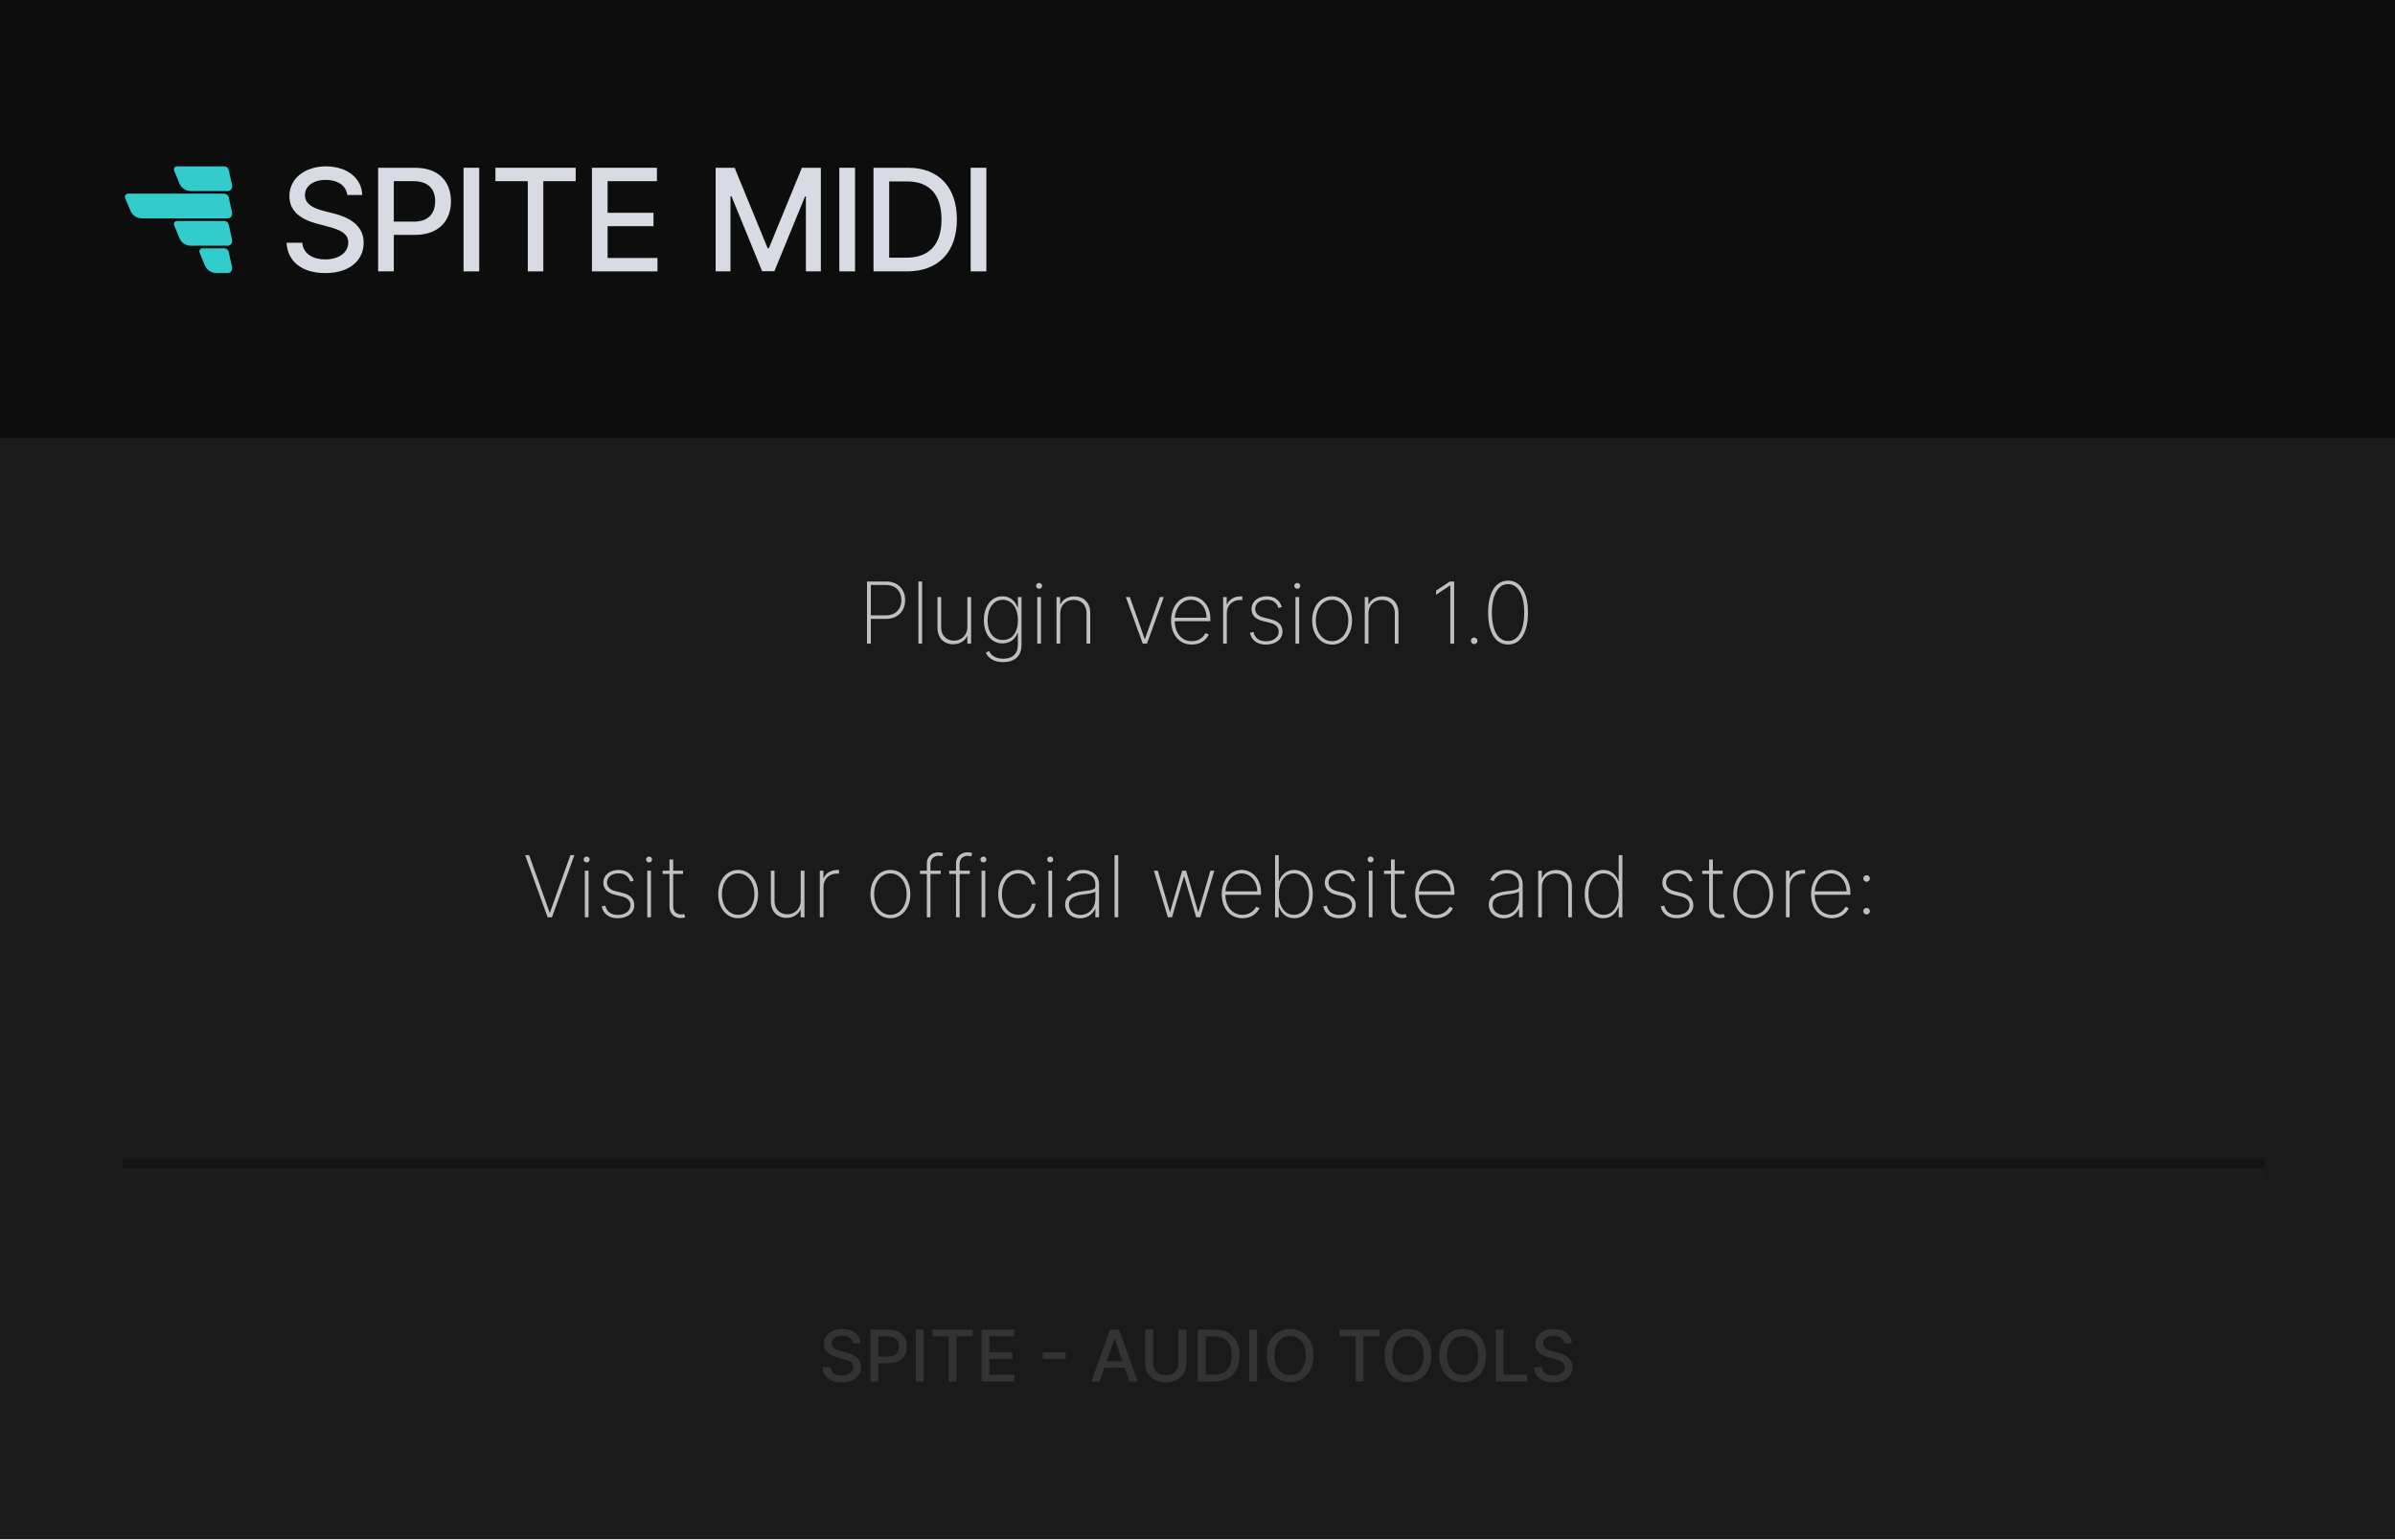
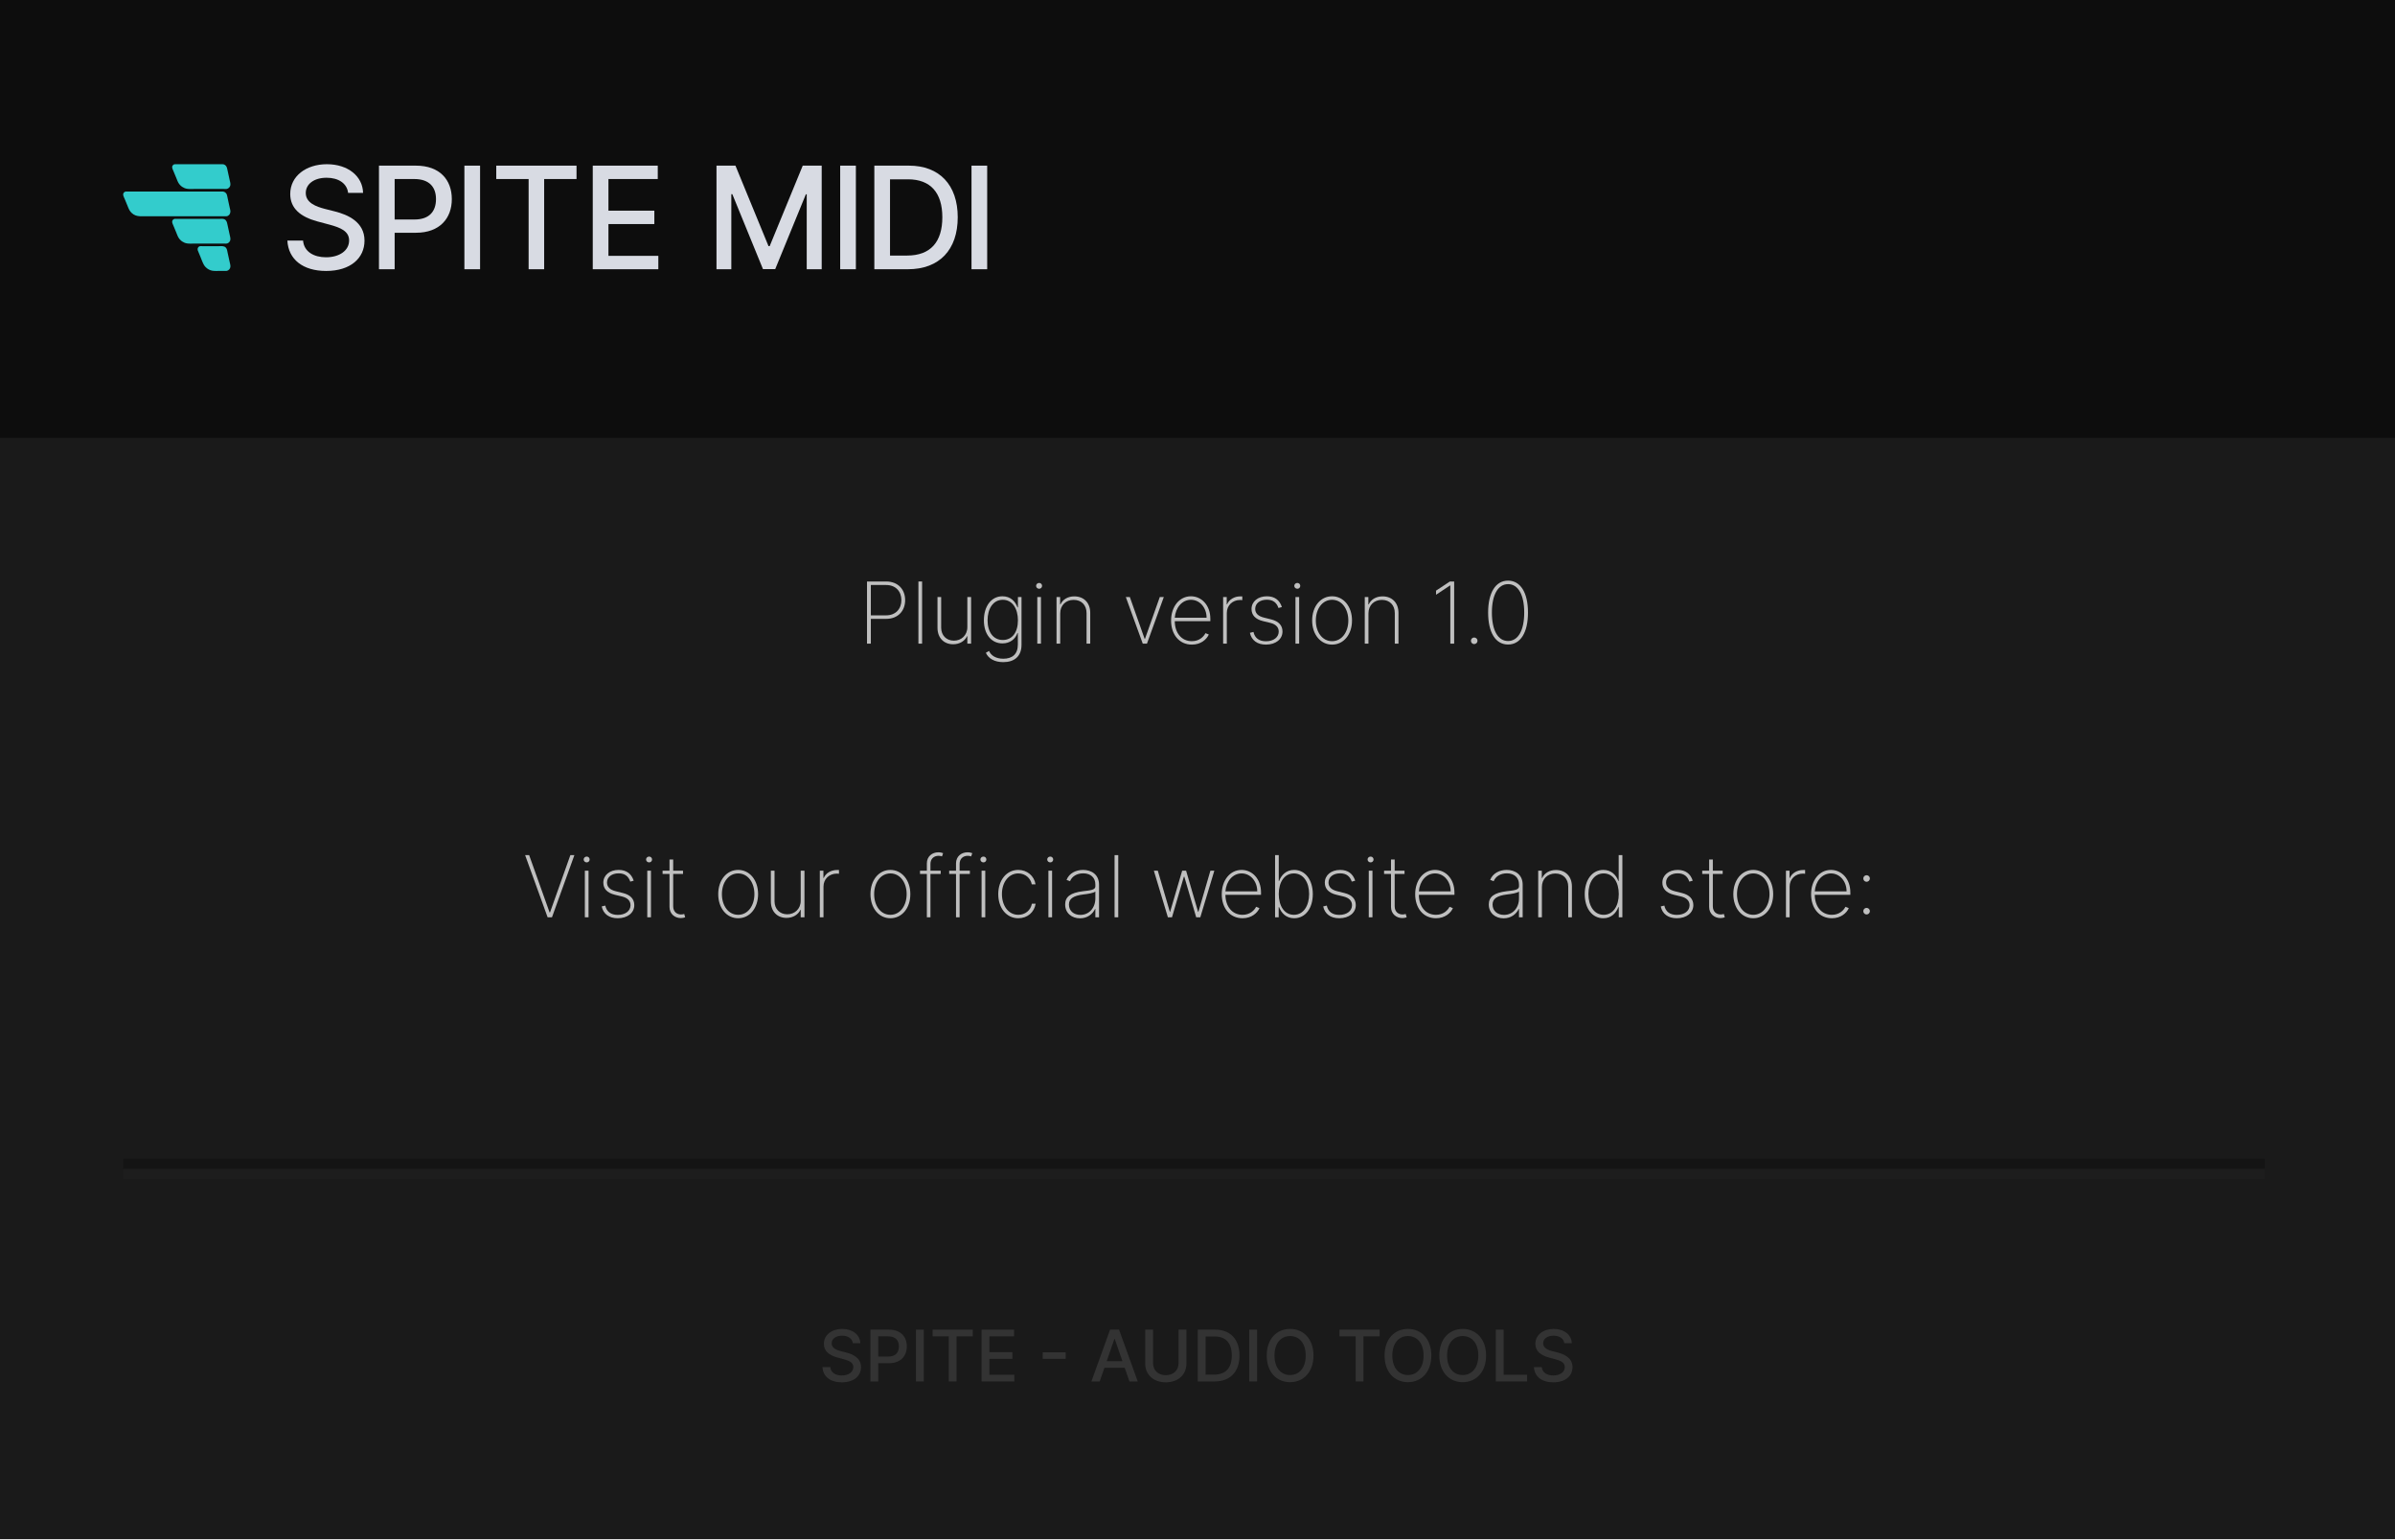
<svg xmlns="http://www.w3.org/2000/svg" width="100%" height="100%" viewBox="0 0 350 225" version="1.1" xml:space="preserve" style="fill-rule:evenodd;clip-rule:evenodd;stroke-linejoin:round;stroke-miterlimit:2;">
  <rect id="Background" x="0" y="0" width="350" height="225" style="fill:rgb(26,26,26);" />
  <g id="Footer" transform="matrix(1,0,0,1,-0.0156356,0)">
    <g transform="matrix(0.576869,0,0,0.576869,66.0478,170.335)">
      <g transform="matrix(18.0572,0,0,18.0572,92.9662,54.7918)">
        <path d="M0.477,-0.536L0.582,-0.536C0.579,-0.653 0.476,-0.737 0.328,-0.737C0.183,-0.737 0.071,-0.654 0.071,-0.528C0.071,-0.427 0.143,-0.368 0.26,-0.336L0.346,-0.313C0.424,-0.292 0.484,-0.267 0.484,-0.202C0.484,-0.131 0.416,-0.084 0.322,-0.084C0.238,-0.084 0.168,-0.122 0.161,-0.201L0.051,-0.201C0.058,-0.069 0.16,0.012 0.323,0.012C0.494,0.012 0.592,-0.078 0.592,-0.201C0.592,-0.332 0.475,-0.383 0.383,-0.406L0.312,-0.424C0.255,-0.439 0.18,-0.465 0.18,-0.535C0.18,-0.597 0.237,-0.642 0.326,-0.642C0.409,-0.642 0.469,-0.603 0.477,-0.536Z" style="fill:rgb(51,51,51);fill-rule:nonzero;" />
      </g>
      <g transform="matrix(18.0572,0,0,18.0572,104.585,54.7918)">
        <path d="M0.08,-0L0.19,-0L0.19,-0.256L0.339,-0.256C0.507,-0.256 0.591,-0.358 0.591,-0.492C0.591,-0.626 0.508,-0.727 0.339,-0.727L0.08,-0.727L0.08,-0ZM0.19,-0.349L0.19,-0.633L0.327,-0.633C0.436,-0.633 0.48,-0.574 0.48,-0.492C0.48,-0.409 0.436,-0.349 0.329,-0.349L0.19,-0.349Z" style="fill:rgb(51,51,51);fill-rule:nonzero;" />
      </g>
      <g transform="matrix(18.0572,0,0,18.0572,116.128,54.7918)">
        <rect x="0.08" y="-0.727" width="0.11" height="0.727" style="fill:rgb(51,51,51);fill-rule:nonzero;" />
      </g>
      <g transform="matrix(18.0572,0,0,18.0572,120.995,54.7918)">
        <path d="M0.044,-0.633L0.271,-0.633L0.271,-0L0.38,-0L0.38,-0.633L0.607,-0.633L0.607,-0.727L0.044,-0.727L0.044,-0.633Z" style="fill:rgb(51,51,51);fill-rule:nonzero;" />
      </g>
      <g transform="matrix(18.0572,0,0,18.0572,132.749,54.7918)">
        <path d="M0.08,-0L0.54,-0L0.54,-0.094L0.19,-0.094L0.19,-0.317L0.512,-0.317L0.512,-0.411L0.19,-0.411L0.19,-0.633L0.536,-0.633L0.536,-0.727L0.08,-0.727L0.08,-0Z" style="fill:rgb(51,51,51);fill-rule:nonzero;" />
      </g>
      <g transform="matrix(18.0572,0,0,18.0572,148.42,54.7918)">
        <rect x="0.07" y="-0.409" width="0.322" height="0.092" style="fill:rgb(51,51,51);fill-rule:nonzero;" />
      </g>
      <g transform="matrix(18.0572,0,0,18.0572,161.566,54.7918)">
        <path d="M0.141,-0L0.208,-0.192L0.492,-0.192L0.559,-0L0.675,-0L0.413,-0.727L0.287,-0.727L0.025,-0L0.141,-0ZM0.24,-0.285L0.347,-0.595L0.353,-0.595L0.46,-0.285L0.24,-0.285Z" style="fill:rgb(51,51,51);fill-rule:nonzero;" />
      </g>
      <g transform="matrix(18.0572,0,0,18.0572,174.205,54.7918)">
        <path d="M0.548,-0.727L0.548,-0.258C0.548,-0.159 0.479,-0.088 0.369,-0.088C0.258,-0.088 0.19,-0.159 0.19,-0.258L0.19,-0.727L0.08,-0.727L0.08,-0.249C0.08,-0.096 0.194,0.012 0.369,0.012C0.543,0.012 0.658,-0.096 0.658,-0.249L0.658,-0.727L0.548,-0.727Z" style="fill:rgb(51,51,51);fill-rule:nonzero;" />
      </g>
      <g transform="matrix(18.0572,0,0,18.0572,187.523,54.7918)">
        <path d="M0.315,-0C0.537,-0 0.665,-0.137 0.665,-0.365C0.665,-0.591 0.537,-0.727 0.323,-0.727L0.08,-0.727L0.08,-0L0.315,-0ZM0.19,-0.096L0.19,-0.631L0.316,-0.631C0.475,-0.631 0.557,-0.536 0.557,-0.365C0.557,-0.192 0.475,-0.096 0.309,-0.096L0.19,-0.096Z" style="fill:rgb(51,51,51);fill-rule:nonzero;" />
      </g>
      <g transform="matrix(18.0572,0,0,18.0572,200.553,54.7918)">
        <rect x="0.08" y="-0.727" width="0.11" height="0.727" style="fill:rgb(51,51,51);fill-rule:nonzero;" />
      </g>
      <g transform="matrix(18.0572,0,0,18.0572,205.42,54.7918)">
        <path d="M0.712,-0.364C0.712,-0.596 0.572,-0.737 0.384,-0.737C0.195,-0.737 0.056,-0.596 0.056,-0.364C0.056,-0.131 0.195,0.01 0.384,0.01C0.572,0.01 0.712,-0.131 0.712,-0.364ZM0.603,-0.364C0.603,-0.186 0.509,-0.09 0.384,-0.09C0.259,-0.09 0.165,-0.186 0.165,-0.364C0.165,-0.541 0.259,-0.637 0.384,-0.637C0.509,-0.637 0.603,-0.541 0.603,-0.364Z" style="fill:rgb(51,51,51);fill-rule:nonzero;" />
      </g>
      <g transform="matrix(18.0572,0,0,18.0572,224.074,54.7918)">
        <path d="M0.044,-0.633L0.271,-0.633L0.271,-0L0.38,-0L0.38,-0.633L0.607,-0.633L0.607,-0.727L0.044,-0.727L0.044,-0.633Z" style="fill:rgb(51,51,51);fill-rule:nonzero;" />
      </g>
      <g transform="matrix(18.0572,0,0,18.0572,235.276,54.7918)">
        <path d="M0.712,-0.364C0.712,-0.596 0.572,-0.737 0.384,-0.737C0.195,-0.737 0.056,-0.596 0.056,-0.364C0.056,-0.131 0.195,0.01 0.384,0.01C0.572,0.01 0.712,-0.131 0.712,-0.364ZM0.603,-0.364C0.603,-0.186 0.509,-0.09 0.384,-0.09C0.259,-0.09 0.165,-0.186 0.165,-0.364C0.165,-0.541 0.259,-0.637 0.384,-0.637C0.509,-0.637 0.603,-0.541 0.603,-0.364Z" style="fill:rgb(51,51,51);fill-rule:nonzero;" />
      </g>
      <g transform="matrix(18.0572,0,0,18.0572,249.146,54.7918)">
        <path d="M0.712,-0.364C0.712,-0.596 0.572,-0.737 0.384,-0.737C0.195,-0.737 0.056,-0.596 0.056,-0.364C0.056,-0.131 0.195,0.01 0.384,0.01C0.572,0.01 0.712,-0.131 0.712,-0.364ZM0.603,-0.364C0.603,-0.186 0.509,-0.09 0.384,-0.09C0.259,-0.09 0.165,-0.186 0.165,-0.364C0.165,-0.541 0.259,-0.637 0.384,-0.637C0.509,-0.637 0.603,-0.541 0.603,-0.364Z" style="fill:rgb(51,51,51);fill-rule:nonzero;" />
      </g>
      <g transform="matrix(18.0572,0,0,18.0572,263.016,54.7918)">
        <path d="M0.08,-0L0.519,-0L0.519,-0.094L0.19,-0.094L0.19,-0.727L0.08,-0.727L0.08,-0Z" style="fill:rgb(51,51,51);fill-rule:nonzero;" />
      </g>
      <g transform="matrix(18.0572,0,0,18.0572,273.205,54.7918)">
        <path d="M0.477,-0.536L0.582,-0.536C0.579,-0.653 0.476,-0.737 0.328,-0.737C0.183,-0.737 0.071,-0.654 0.071,-0.528C0.071,-0.427 0.143,-0.368 0.26,-0.336L0.346,-0.313C0.424,-0.292 0.484,-0.267 0.484,-0.202C0.484,-0.131 0.416,-0.084 0.322,-0.084C0.238,-0.084 0.168,-0.122 0.161,-0.201L0.051,-0.201C0.058,-0.069 0.16,0.012 0.323,0.012C0.494,0.012 0.592,-0.078 0.592,-0.201C0.592,-0.332 0.475,-0.383 0.383,-0.406L0.312,-0.424C0.255,-0.439 0.18,-0.465 0.18,-0.535C0.18,-0.597 0.237,-0.642 0.326,-0.642C0.409,-0.642 0.469,-0.603 0.477,-0.536Z" style="fill:rgb(51,51,51);fill-rule:nonzero;" />
      </g>
    </g>
    <g id="Divider" transform="matrix(0.998405,0,0,1,0.0287582,0)">
      <g id="Divider-Bottom" transform="matrix(15.4217,0,0,1,-324.362,1.64883)">
        <rect x="22.202" y="169.198" width="20.326" height="1.486" style="fill:rgb(29,29,29);" />
      </g>
      <g id="Divider-Top" transform="matrix(15.4217,0,0,1,-324.362,0.162725)">
        <rect x="22.202" y="169.198" width="20.326" height="1.486" style="fill:rgb(20,20,20);" />
      </g>
    </g>
  </g>
  <g id="Mid-Section" transform="matrix(1,0,0,1,37.203,-11)">
    <g transform="matrix(0.255379,0,0,0.255379,9.40222,125.518)">
      <g transform="matrix(48.9469,0,0,48.9469,116.532,76.6434)">
        <path d="M0.077,-0.727L0.03,-0.727L0.293,-0L0.344,-0L0.606,-0.727L0.559,-0.727L0.321,-0.057L0.316,-0.057L0.077,-0.727Z" style="fill:rgb(191,191,191);fill-rule:nonzero;" />
      </g>
      <g transform="matrix(48.9469,0,0,48.9469,147.68,76.6434)">
        <path d="M0.092,-0L0.135,-0L0.135,-0.545L0.092,-0.545L0.092,-0ZM0.114,-0.642C0.133,-0.642 0.148,-0.657 0.148,-0.676C0.148,-0.695 0.133,-0.71 0.114,-0.71C0.094,-0.71 0.078,-0.695 0.078,-0.676C0.078,-0.657 0.094,-0.642 0.114,-0.642Z" style="fill:rgb(191,191,191);fill-rule:nonzero;" />
      </g>
      <g transform="matrix(48.9469,0,0,48.9469,158.787,76.6434)">
        <path d="M0.436,-0.428C0.41,-0.508 0.353,-0.554 0.26,-0.554C0.156,-0.554 0.081,-0.493 0.081,-0.405C0.081,-0.335 0.125,-0.286 0.214,-0.264L0.301,-0.243C0.366,-0.227 0.399,-0.191 0.399,-0.141C0.399,-0.075 0.339,-0.028 0.25,-0.028C0.169,-0.028 0.119,-0.066 0.104,-0.137L0.062,-0.127C0.081,-0.038 0.149,0.011 0.25,0.011C0.364,0.011 0.443,-0.052 0.443,-0.142C0.443,-0.213 0.399,-0.261 0.313,-0.283L0.229,-0.304C0.158,-0.321 0.124,-0.355 0.124,-0.407C0.124,-0.471 0.18,-0.514 0.26,-0.514C0.335,-0.514 0.376,-0.477 0.396,-0.417L0.436,-0.428Z" style="fill:rgb(191,191,191);fill-rule:nonzero;" />
      </g>
      <g transform="matrix(48.9469,0,0,48.9469,183.399,76.6434)">
        <path d="M0.092,-0L0.135,-0L0.135,-0.545L0.092,-0.545L0.092,-0ZM0.114,-0.642C0.133,-0.642 0.148,-0.657 0.148,-0.676C0.148,-0.695 0.133,-0.71 0.114,-0.71C0.094,-0.71 0.078,-0.695 0.078,-0.676C0.078,-0.657 0.094,-0.642 0.114,-0.642Z" style="fill:rgb(191,191,191);fill-rule:nonzero;" />
      </g>
      <g transform="matrix(48.9469,0,0,48.9469,194.506,76.6434)">
        <path d="M0.283,-0.545L0.168,-0.545L0.168,-0.676L0.125,-0.676L0.125,-0.545L0.044,-0.545L0.044,-0.507L0.125,-0.507L0.125,-0.121C0.125,-0.038 0.189,0.009 0.257,0.009C0.279,0.009 0.294,0.005 0.308,-0L0.297,-0.039C0.287,-0.036 0.276,-0.033 0.26,-0.033C0.212,-0.033 0.168,-0.063 0.168,-0.129L0.168,-0.507L0.283,-0.507L0.283,-0.545Z" style="fill:rgb(191,191,191);fill-rule:nonzero;" />
      </g>
      <g transform="matrix(48.9469,0,0,48.9469,225.567,76.6434)">
        <path d="M0.293,0.011C0.428,0.011 0.526,-0.107 0.526,-0.271C0.526,-0.435 0.427,-0.554 0.293,-0.554C0.158,-0.554 0.06,-0.435 0.06,-0.271C0.06,-0.107 0.158,0.011 0.293,0.011ZM0.293,-0.029C0.178,-0.029 0.103,-0.136 0.103,-0.271C0.103,-0.406 0.179,-0.513 0.293,-0.513C0.407,-0.513 0.483,-0.406 0.483,-0.271C0.483,-0.136 0.407,-0.029 0.293,-0.029Z" style="fill:rgb(191,191,191);fill-rule:nonzero;" />
      </g>
      <g transform="matrix(48.9469,0,0,48.9469,254.212,76.6434)">
        <path d="M0.439,-0.194C0.439,-0.096 0.367,-0.035 0.282,-0.035C0.194,-0.035 0.133,-0.097 0.133,-0.187L0.133,-0.545L0.09,-0.545L0.09,-0.186C0.09,-0.066 0.166,0.007 0.273,0.007C0.35,0.007 0.41,-0.032 0.436,-0.088L0.439,-0.088L0.439,-0L0.483,-0L0.483,-0.545L0.439,-0.545L0.439,-0.194Z" style="fill:rgb(191,191,191);fill-rule:nonzero;" />
      </g>
      <g transform="matrix(48.9469,0,0,48.9469,282.231,76.6434)">
        <path d="M0.09,-0L0.133,-0L0.133,-0.359C0.133,-0.447 0.199,-0.511 0.29,-0.511C0.301,-0.511 0.309,-0.51 0.314,-0.509L0.314,-0.553C0.308,-0.553 0.3,-0.553 0.292,-0.553C0.22,-0.553 0.159,-0.516 0.136,-0.46L0.132,-0.46L0.132,-0.545L0.09,-0.545L0.09,-0Z" style="fill:rgb(191,191,191);fill-rule:nonzero;" />
      </g>
      <g transform="matrix(48.9469,0,0,48.9469,312.684,76.6434)">
        <path d="M0.293,0.011C0.428,0.011 0.526,-0.107 0.526,-0.271C0.526,-0.435 0.427,-0.554 0.293,-0.554C0.158,-0.554 0.06,-0.435 0.06,-0.271C0.06,-0.107 0.158,0.011 0.293,0.011ZM0.293,-0.029C0.178,-0.029 0.103,-0.136 0.103,-0.271C0.103,-0.406 0.179,-0.513 0.293,-0.513C0.407,-0.513 0.483,-0.406 0.483,-0.271C0.483,-0.136 0.407,-0.029 0.293,-0.029Z" style="fill:rgb(191,191,191);fill-rule:nonzero;" />
      </g>
      <g transform="matrix(48.9469,0,0,48.9469,341.329,76.6434)">
        <path d="M0.296,-0.545L0.176,-0.545L0.176,-0.624C0.176,-0.684 0.216,-0.719 0.271,-0.719C0.288,-0.719 0.3,-0.716 0.311,-0.712L0.324,-0.75C0.31,-0.755 0.293,-0.76 0.268,-0.76C0.197,-0.76 0.134,-0.713 0.134,-0.63L0.134,-0.545L0.054,-0.545L0.054,-0.507L0.134,-0.507L0.134,-0L0.176,-0L0.176,-0.507L0.296,-0.507L0.296,-0.545Z" style="fill:rgb(191,191,191);fill-rule:nonzero;" />
      </g>
      <g transform="matrix(48.9469,0,0,48.9469,358.016,76.6434)">
        <path d="M0.296,-0.545L0.176,-0.545L0.176,-0.624C0.176,-0.684 0.216,-0.719 0.271,-0.719C0.288,-0.719 0.3,-0.716 0.311,-0.712L0.324,-0.75C0.31,-0.755 0.293,-0.76 0.268,-0.76C0.197,-0.76 0.134,-0.713 0.134,-0.63L0.134,-0.545L0.054,-0.545L0.054,-0.507L0.134,-0.507L0.134,-0L0.176,-0L0.176,-0.507L0.296,-0.507L0.296,-0.545Z" style="fill:rgb(191,191,191);fill-rule:nonzero;" />
      </g>
      <g transform="matrix(48.9469,0,0,48.9469,374.702,76.6434)">
        <path d="M0.092,-0L0.135,-0L0.135,-0.545L0.092,-0.545L0.092,-0ZM0.114,-0.642C0.133,-0.642 0.148,-0.657 0.148,-0.676C0.148,-0.695 0.133,-0.71 0.114,-0.71C0.094,-0.71 0.078,-0.695 0.078,-0.676C0.078,-0.657 0.094,-0.642 0.114,-0.642Z" style="fill:rgb(191,191,191);fill-rule:nonzero;" />
      </g>
      <g transform="matrix(48.9469,0,0,48.9469,385.809,76.6434)">
        <path d="M0.294,0.011C0.401,0.011 0.481,-0.058 0.497,-0.159L0.453,-0.159C0.439,-0.08 0.374,-0.029 0.294,-0.029C0.18,-0.029 0.103,-0.133 0.103,-0.272C0.103,-0.412 0.184,-0.513 0.294,-0.513C0.376,-0.513 0.438,-0.458 0.452,-0.385L0.496,-0.385C0.48,-0.485 0.397,-0.554 0.294,-0.554C0.156,-0.554 0.06,-0.433 0.06,-0.271C0.06,-0.109 0.155,0.011 0.294,0.011Z" style="fill:rgb(191,191,191);fill-rule:nonzero;" />
      </g>
      <g transform="matrix(48.9469,0,0,48.9469,412.942,76.6434)">
        <path d="M0.092,-0L0.135,-0L0.135,-0.545L0.092,-0.545L0.092,-0ZM0.114,-0.642C0.133,-0.642 0.148,-0.657 0.148,-0.676C0.148,-0.695 0.133,-0.71 0.114,-0.71C0.094,-0.71 0.078,-0.695 0.078,-0.676C0.078,-0.657 0.094,-0.642 0.114,-0.642Z" style="fill:rgb(191,191,191);fill-rule:nonzero;" />
      </g>
      <g transform="matrix(48.9469,0,0,48.9469,424.049,76.6434)">
        <path d="M0.234,0.012C0.321,0.012 0.382,-0.037 0.411,-0.098L0.414,-0.098L0.414,-0L0.457,-0L0.457,-0.381C0.457,-0.5 0.368,-0.554 0.271,-0.554C0.187,-0.554 0.108,-0.516 0.077,-0.437L0.118,-0.422C0.139,-0.476 0.195,-0.514 0.272,-0.514C0.36,-0.514 0.414,-0.463 0.414,-0.384L0.414,-0.361C0.414,-0.319 0.353,-0.315 0.27,-0.305C0.124,-0.287 0.061,-0.241 0.061,-0.15C0.061,-0.047 0.14,0.012 0.234,0.012ZM0.239,-0.028C0.162,-0.028 0.105,-0.074 0.105,-0.149C0.105,-0.216 0.154,-0.252 0.274,-0.267C0.327,-0.273 0.391,-0.283 0.414,-0.301L0.414,-0.221C0.414,-0.11 0.341,-0.028 0.239,-0.028Z" style="fill:rgb(191,191,191);fill-rule:nonzero;" />
      </g>
      <g transform="matrix(48.9469,0,0,48.9469,450.903,76.6434)">
        <rect x="0.09" y="-0.727" width="0.043" height="0.727" style="fill:rgb(191,191,191);fill-rule:nonzero;" />
      </g>
      <g transform="matrix(48.9469,0,0,48.9469,475.586,76.6434)">
        <path d="M0.209,-0L0.257,-0L0.396,-0.475L0.401,-0.475L0.54,-0L0.588,-0L0.752,-0.545L0.706,-0.545L0.566,-0.064L0.562,-0.064L0.422,-0.545L0.376,-0.545L0.235,-0.064L0.232,-0.064L0.091,-0.545L0.045,-0.545L0.209,-0Z" style="fill:rgb(191,191,191);fill-rule:nonzero;" />
      </g>
      <g transform="matrix(48.9469,0,0,48.9469,513.704,76.6434)">
        <path d="M0.303,0.011C0.41,0.011 0.476,-0.051 0.501,-0.107L0.462,-0.123C0.441,-0.082 0.391,-0.029 0.303,-0.029C0.179,-0.029 0.104,-0.129 0.103,-0.263L0.519,-0.263L0.519,-0.29C0.519,-0.452 0.414,-0.554 0.292,-0.554C0.157,-0.554 0.06,-0.433 0.06,-0.27C0.06,-0.108 0.154,0.011 0.303,0.011ZM0.103,-0.303C0.112,-0.422 0.189,-0.513 0.292,-0.513C0.396,-0.513 0.475,-0.421 0.475,-0.303L0.103,-0.303Z" style="fill:rgb(191,191,191);fill-rule:nonzero;" />
      </g>
      <g transform="matrix(48.9469,0,0,48.9469,542.018,76.6434)">
        <path d="M0.105,-0L0.147,-0L0.147,-0.119L0.152,-0.119C0.178,-0.049 0.235,0.011 0.328,0.011C0.46,0.011 0.546,-0.106 0.546,-0.271C0.546,-0.436 0.459,-0.554 0.328,-0.554C0.235,-0.554 0.178,-0.494 0.152,-0.424L0.148,-0.424L0.148,-0.727L0.105,-0.727L0.105,-0ZM0.148,-0.272C0.148,-0.411 0.214,-0.513 0.325,-0.513C0.437,-0.513 0.503,-0.409 0.503,-0.272C0.503,-0.135 0.437,-0.029 0.325,-0.029C0.214,-0.029 0.148,-0.132 0.148,-0.272Z" style="fill:rgb(191,191,191);fill-rule:nonzero;" />
      </g>
      <g transform="matrix(48.9469,0,0,48.9469,571.654,76.6434)">
        <path d="M0.436,-0.428C0.41,-0.508 0.353,-0.554 0.26,-0.554C0.156,-0.554 0.081,-0.493 0.081,-0.405C0.081,-0.335 0.125,-0.286 0.214,-0.264L0.301,-0.243C0.366,-0.227 0.399,-0.191 0.399,-0.141C0.399,-0.075 0.339,-0.028 0.25,-0.028C0.169,-0.028 0.119,-0.066 0.104,-0.137L0.062,-0.127C0.081,-0.038 0.149,0.011 0.25,0.011C0.364,0.011 0.443,-0.052 0.443,-0.142C0.443,-0.213 0.399,-0.261 0.313,-0.283L0.229,-0.304C0.158,-0.321 0.124,-0.355 0.124,-0.407C0.124,-0.471 0.18,-0.514 0.26,-0.514C0.335,-0.514 0.376,-0.477 0.396,-0.417L0.436,-0.428Z" style="fill:rgb(191,191,191);fill-rule:nonzero;" />
      </g>
      <g transform="matrix(48.9469,0,0,48.9469,596.267,76.6434)">
        <path d="M0.092,-0L0.135,-0L0.135,-0.545L0.092,-0.545L0.092,-0ZM0.114,-0.642C0.133,-0.642 0.148,-0.657 0.148,-0.676C0.148,-0.695 0.133,-0.71 0.114,-0.71C0.094,-0.71 0.078,-0.695 0.078,-0.676C0.078,-0.657 0.094,-0.642 0.114,-0.642Z" style="fill:rgb(191,191,191);fill-rule:nonzero;" />
      </g>
      <g transform="matrix(48.9469,0,0,48.9469,607.374,76.6434)">
        <path d="M0.283,-0.545L0.168,-0.545L0.168,-0.676L0.125,-0.676L0.125,-0.545L0.044,-0.545L0.044,-0.507L0.125,-0.507L0.125,-0.121C0.125,-0.038 0.189,0.009 0.257,0.009C0.279,0.009 0.294,0.005 0.308,-0L0.297,-0.039C0.287,-0.036 0.276,-0.033 0.26,-0.033C0.212,-0.033 0.168,-0.063 0.168,-0.129L0.168,-0.507L0.283,-0.507L0.283,-0.545Z" style="fill:rgb(191,191,191);fill-rule:nonzero;" />
      </g>
      <g transform="matrix(48.9469,0,0,48.9469,624.39,76.6434)">
        <path d="M0.303,0.011C0.41,0.011 0.476,-0.051 0.501,-0.107L0.462,-0.123C0.441,-0.082 0.391,-0.029 0.303,-0.029C0.179,-0.029 0.104,-0.129 0.103,-0.263L0.519,-0.263L0.519,-0.29C0.519,-0.452 0.414,-0.554 0.292,-0.554C0.157,-0.554 0.06,-0.433 0.06,-0.27C0.06,-0.108 0.154,0.011 0.303,0.011ZM0.103,-0.303C0.112,-0.422 0.189,-0.513 0.292,-0.513C0.396,-0.513 0.475,-0.421 0.475,-0.303L0.103,-0.303Z" style="fill:rgb(191,191,191);fill-rule:nonzero;" />
      </g>
      <g transform="matrix(48.9469,0,0,48.9469,666.471,76.6434)">
        <path d="M0.234,0.012C0.321,0.012 0.382,-0.037 0.411,-0.098L0.414,-0.098L0.414,-0L0.457,-0L0.457,-0.381C0.457,-0.5 0.368,-0.554 0.271,-0.554C0.187,-0.554 0.108,-0.516 0.077,-0.437L0.118,-0.422C0.139,-0.476 0.195,-0.514 0.272,-0.514C0.36,-0.514 0.414,-0.463 0.414,-0.384L0.414,-0.361C0.414,-0.319 0.353,-0.315 0.27,-0.305C0.124,-0.287 0.061,-0.241 0.061,-0.15C0.061,-0.047 0.14,0.012 0.234,0.012ZM0.239,-0.028C0.162,-0.028 0.105,-0.074 0.105,-0.149C0.105,-0.216 0.154,-0.252 0.274,-0.267C0.327,-0.273 0.391,-0.283 0.414,-0.301L0.414,-0.221C0.414,-0.11 0.341,-0.028 0.239,-0.028Z" style="fill:rgb(191,191,191);fill-rule:nonzero;" />
      </g>
      <g transform="matrix(48.9469,0,0,48.9469,693.326,76.6434)">
        <path d="M0.133,-0.354C0.133,-0.449 0.199,-0.512 0.29,-0.512C0.381,-0.512 0.441,-0.451 0.441,-0.358L0.441,-0L0.484,-0L0.484,-0.36C0.484,-0.479 0.408,-0.553 0.298,-0.553C0.221,-0.553 0.162,-0.516 0.136,-0.459L0.132,-0.459L0.132,-0.545L0.09,-0.545L0.09,-0L0.133,-0L0.133,-0.354Z" style="fill:rgb(191,191,191);fill-rule:nonzero;" />
      </g>
      <g transform="matrix(48.9469,0,0,48.9469,721.415,76.6434)">
        <path d="M0.277,0.011C0.37,0.011 0.427,-0.049 0.453,-0.119L0.458,-0.119L0.458,-0L0.5,-0L0.5,-0.727L0.457,-0.727L0.457,-0.424L0.453,-0.424C0.428,-0.494 0.371,-0.554 0.277,-0.554C0.146,-0.554 0.06,-0.436 0.06,-0.271C0.06,-0.106 0.145,0.011 0.277,0.011ZM0.281,-0.029C0.169,-0.029 0.103,-0.135 0.103,-0.272C0.103,-0.409 0.169,-0.513 0.281,-0.513C0.392,-0.513 0.458,-0.411 0.458,-0.272C0.458,-0.132 0.392,-0.029 0.281,-0.029Z" style="fill:rgb(191,191,191);fill-rule:nonzero;" />
      </g>
      <g transform="matrix(48.9469,0,0,48.9469,764.817,76.6434)">
        <path d="M0.436,-0.428C0.41,-0.508 0.353,-0.554 0.26,-0.554C0.156,-0.554 0.081,-0.493 0.081,-0.405C0.081,-0.335 0.125,-0.286 0.214,-0.264L0.301,-0.243C0.366,-0.227 0.399,-0.191 0.399,-0.141C0.399,-0.075 0.339,-0.028 0.25,-0.028C0.169,-0.028 0.119,-0.066 0.104,-0.137L0.062,-0.127C0.081,-0.038 0.149,0.011 0.25,0.011C0.364,0.011 0.443,-0.052 0.443,-0.142C0.443,-0.213 0.399,-0.261 0.313,-0.283L0.229,-0.304C0.158,-0.321 0.124,-0.355 0.124,-0.407C0.124,-0.471 0.18,-0.514 0.26,-0.514C0.335,-0.514 0.376,-0.477 0.396,-0.417L0.436,-0.428Z" style="fill:rgb(191,191,191);fill-rule:nonzero;" />
      </g>
      <g transform="matrix(48.9469,0,0,48.9469,789.43,76.6434)">
        <path d="M0.283,-0.545L0.168,-0.545L0.168,-0.676L0.125,-0.676L0.125,-0.545L0.044,-0.545L0.044,-0.507L0.125,-0.507L0.125,-0.121C0.125,-0.038 0.189,0.009 0.257,0.009C0.279,0.009 0.294,0.005 0.308,-0L0.297,-0.039C0.287,-0.036 0.276,-0.033 0.26,-0.033C0.212,-0.033 0.168,-0.063 0.168,-0.129L0.168,-0.507L0.283,-0.507L0.283,-0.545Z" style="fill:rgb(191,191,191);fill-rule:nonzero;" />
      </g>
      <g transform="matrix(48.9469,0,0,48.9469,806.446,76.6434)">
        <path d="M0.293,0.011C0.428,0.011 0.526,-0.107 0.526,-0.271C0.526,-0.435 0.427,-0.554 0.293,-0.554C0.158,-0.554 0.06,-0.435 0.06,-0.271C0.06,-0.107 0.158,0.011 0.293,0.011ZM0.293,-0.029C0.178,-0.029 0.103,-0.136 0.103,-0.271C0.103,-0.406 0.179,-0.513 0.293,-0.513C0.407,-0.513 0.483,-0.406 0.483,-0.271C0.483,-0.136 0.407,-0.029 0.293,-0.029Z" style="fill:rgb(191,191,191);fill-rule:nonzero;" />
      </g>
      <g transform="matrix(48.9469,0,0,48.9469,835.091,76.6434)">
        <path d="M0.09,-0L0.133,-0L0.133,-0.359C0.133,-0.447 0.199,-0.511 0.29,-0.511C0.301,-0.511 0.309,-0.51 0.314,-0.509L0.314,-0.553C0.308,-0.553 0.3,-0.553 0.292,-0.553C0.22,-0.553 0.159,-0.516 0.136,-0.46L0.132,-0.46L0.132,-0.545L0.09,-0.545L0.09,-0Z" style="fill:rgb(191,191,191);fill-rule:nonzero;" />
      </g>
      <g transform="matrix(48.9469,0,0,48.9469,850.943,76.6434)">
        <path d="M0.303,0.011C0.41,0.011 0.476,-0.051 0.501,-0.107L0.462,-0.123C0.441,-0.082 0.391,-0.029 0.303,-0.029C0.179,-0.029 0.104,-0.129 0.103,-0.263L0.519,-0.263L0.519,-0.29C0.519,-0.452 0.414,-0.554 0.292,-0.554C0.157,-0.554 0.06,-0.433 0.06,-0.27C0.06,-0.108 0.154,0.011 0.303,0.011ZM0.103,-0.303C0.112,-0.422 0.189,-0.513 0.292,-0.513C0.396,-0.513 0.475,-0.421 0.475,-0.303L0.103,-0.303Z" style="fill:rgb(191,191,191);fill-rule:nonzero;" />
      </g>
      <g transform="matrix(48.9469,0,0,48.9469,879.258,76.6434)">
        <path d="M0.13,-0.415C0.151,-0.415 0.169,-0.433 0.169,-0.454C0.169,-0.475 0.151,-0.492 0.13,-0.492C0.109,-0.492 0.092,-0.475 0.092,-0.454C0.092,-0.433 0.109,-0.415 0.13,-0.415ZM0.13,-0.033C0.151,-0.033 0.169,-0.05 0.169,-0.072C0.169,-0.093 0.151,-0.11 0.13,-0.11C0.109,-0.11 0.092,-0.093 0.092,-0.072C0.092,-0.05 0.109,-0.033 0.13,-0.033Z" style="fill:rgb(191,191,191);fill-rule:nonzero;" />
      </g>
    </g>
    <g transform="matrix(0.255379,0,0,0.255379,58.4257,85.5178)">
      <g transform="matrix(48.9469,0,0,48.9469,116.532,76.6434)">
        <path d="M0.105,-0L0.15,-0L0.15,-0.29L0.33,-0.29C0.467,-0.29 0.551,-0.383 0.551,-0.509C0.551,-0.635 0.467,-0.727 0.329,-0.727L0.105,-0.727L0.105,-0ZM0.15,-0.331L0.15,-0.686L0.328,-0.686C0.44,-0.686 0.507,-0.612 0.507,-0.509C0.507,-0.406 0.44,-0.331 0.328,-0.331L0.15,-0.331Z" style="fill:rgb(191,191,191);fill-rule:nonzero;" />
      </g>
      <g transform="matrix(48.9469,0,0,48.9469,146.689,76.6434)">
        <rect x="0.09" y="-0.727" width="0.043" height="0.727" style="fill:rgb(191,191,191);fill-rule:nonzero;" />
      </g>
      <g transform="matrix(48.9469,0,0,48.9469,157.605,76.6434)">
        <path d="M0.439,-0.194C0.439,-0.096 0.367,-0.035 0.282,-0.035C0.194,-0.035 0.133,-0.097 0.133,-0.187L0.133,-0.545L0.09,-0.545L0.09,-0.186C0.09,-0.066 0.166,0.007 0.273,0.007C0.35,0.007 0.41,-0.032 0.436,-0.088L0.439,-0.088L0.439,-0L0.483,-0L0.483,-0.545L0.439,-0.545L0.439,-0.194Z" style="fill:rgb(191,191,191);fill-rule:nonzero;" />
      </g>
      <g transform="matrix(48.9469,0,0,48.9469,185.624,76.6434)">
        <path d="M0.287,0.216C0.414,0.216 0.5,0.15 0.5,0.013L0.5,-0.545L0.458,-0.545L0.458,-0.424L0.453,-0.424C0.428,-0.494 0.372,-0.554 0.277,-0.554C0.145,-0.554 0.06,-0.436 0.06,-0.273C0.06,-0.109 0.148,-0.003 0.277,-0.003C0.366,-0.003 0.428,-0.054 0.453,-0.125L0.457,-0.125L0.457,0.011C0.457,0.123 0.392,0.176 0.287,0.176C0.199,0.176 0.143,0.138 0.12,0.085L0.083,0.107C0.113,0.174 0.185,0.216 0.287,0.216ZM0.281,-0.043C0.169,-0.043 0.103,-0.137 0.103,-0.273C0.103,-0.409 0.168,-0.513 0.281,-0.513C0.392,-0.513 0.458,-0.411 0.458,-0.273C0.458,-0.131 0.39,-0.043 0.281,-0.043Z" style="fill:rgb(191,191,191);fill-rule:nonzero;" />
      </g>
      <g transform="matrix(48.9469,0,0,48.9469,214.617,76.6434)">
        <path d="M0.092,-0L0.135,-0L0.135,-0.545L0.092,-0.545L0.092,-0ZM0.114,-0.642C0.133,-0.642 0.148,-0.657 0.148,-0.676C0.148,-0.695 0.133,-0.71 0.114,-0.71C0.094,-0.71 0.078,-0.695 0.078,-0.676C0.078,-0.657 0.094,-0.642 0.114,-0.642Z" style="fill:rgb(191,191,191);fill-rule:nonzero;" />
      </g>
      <g transform="matrix(48.9469,0,0,48.9469,225.723,76.6434)">
        <path d="M0.133,-0.354C0.133,-0.449 0.199,-0.512 0.29,-0.512C0.381,-0.512 0.441,-0.451 0.441,-0.358L0.441,-0L0.484,-0L0.484,-0.36C0.484,-0.479 0.408,-0.553 0.298,-0.553C0.221,-0.553 0.162,-0.516 0.136,-0.459L0.132,-0.459L0.132,-0.545L0.09,-0.545L0.09,-0L0.133,-0L0.133,-0.354Z" style="fill:rgb(191,191,191);fill-rule:nonzero;" />
      </g>
      <g transform="matrix(48.9469,0,0,48.9469,267.579,76.6434)">
        <path d="M0.489,-0.545L0.442,-0.545L0.269,-0.056L0.265,-0.056L0.092,-0.545L0.045,-0.545L0.243,-0L0.292,-0L0.489,-0.545Z" style="fill:rgb(191,191,191);fill-rule:nonzero;" />
      </g>
      <g transform="matrix(48.9469,0,0,48.9469,292.747,76.6434)">
        <path d="M0.303,0.011C0.41,0.011 0.476,-0.051 0.501,-0.107L0.462,-0.123C0.441,-0.082 0.391,-0.029 0.303,-0.029C0.179,-0.029 0.104,-0.129 0.103,-0.263L0.519,-0.263L0.519,-0.29C0.519,-0.452 0.414,-0.554 0.292,-0.554C0.157,-0.554 0.06,-0.433 0.06,-0.27C0.06,-0.108 0.154,0.011 0.303,0.011ZM0.103,-0.303C0.112,-0.422 0.189,-0.513 0.292,-0.513C0.396,-0.513 0.475,-0.421 0.475,-0.303L0.103,-0.303Z" style="fill:rgb(191,191,191);fill-rule:nonzero;" />
      </g>
      <g transform="matrix(48.9469,0,0,48.9469,321.062,76.6434)">
        <path d="M0.09,-0L0.133,-0L0.133,-0.359C0.133,-0.447 0.199,-0.511 0.29,-0.511C0.301,-0.511 0.309,-0.51 0.314,-0.509L0.314,-0.553C0.308,-0.553 0.3,-0.553 0.292,-0.553C0.22,-0.553 0.159,-0.516 0.136,-0.46L0.132,-0.46L0.132,-0.545L0.09,-0.545L0.09,-0Z" style="fill:rgb(191,191,191);fill-rule:nonzero;" />
      </g>
      <g transform="matrix(48.9469,0,0,48.9469,337.749,76.6434)">
        <path d="M0.436,-0.428C0.41,-0.508 0.353,-0.554 0.26,-0.554C0.156,-0.554 0.081,-0.493 0.081,-0.405C0.081,-0.335 0.125,-0.286 0.214,-0.264L0.301,-0.243C0.366,-0.227 0.399,-0.191 0.399,-0.141C0.399,-0.075 0.339,-0.028 0.25,-0.028C0.169,-0.028 0.119,-0.066 0.104,-0.137L0.062,-0.127C0.081,-0.038 0.149,0.011 0.25,0.011C0.364,0.011 0.443,-0.052 0.443,-0.142C0.443,-0.213 0.399,-0.261 0.313,-0.283L0.229,-0.304C0.158,-0.321 0.124,-0.355 0.124,-0.407C0.124,-0.471 0.18,-0.514 0.26,-0.514C0.335,-0.514 0.376,-0.477 0.396,-0.417L0.436,-0.428Z" style="fill:rgb(191,191,191);fill-rule:nonzero;" />
      </g>
      <g transform="matrix(48.9469,0,0,48.9469,362.361,76.6434)">
        <path d="M0.092,-0L0.135,-0L0.135,-0.545L0.092,-0.545L0.092,-0ZM0.114,-0.642C0.133,-0.642 0.148,-0.657 0.148,-0.676C0.148,-0.695 0.133,-0.71 0.114,-0.71C0.094,-0.71 0.078,-0.695 0.078,-0.676C0.078,-0.657 0.094,-0.642 0.114,-0.642Z" style="fill:rgb(191,191,191);fill-rule:nonzero;" />
      </g>
      <g transform="matrix(48.9469,0,0,48.9469,373.468,76.6434)">
        <path d="M0.293,0.011C0.428,0.011 0.526,-0.107 0.526,-0.271C0.526,-0.435 0.427,-0.554 0.293,-0.554C0.158,-0.554 0.06,-0.435 0.06,-0.271C0.06,-0.107 0.158,0.011 0.293,0.011ZM0.293,-0.029C0.178,-0.029 0.103,-0.136 0.103,-0.271C0.103,-0.406 0.179,-0.513 0.293,-0.513C0.407,-0.513 0.483,-0.406 0.483,-0.271C0.483,-0.136 0.407,-0.029 0.293,-0.029Z" style="fill:rgb(191,191,191);fill-rule:nonzero;" />
      </g>
      <g transform="matrix(48.9469,0,0,48.9469,402.113,76.6434)">
        <path d="M0.133,-0.354C0.133,-0.449 0.199,-0.512 0.29,-0.512C0.381,-0.512 0.441,-0.451 0.441,-0.358L0.441,-0L0.484,-0L0.484,-0.36C0.484,-0.479 0.408,-0.553 0.298,-0.553C0.221,-0.553 0.162,-0.516 0.136,-0.459L0.132,-0.459L0.132,-0.545L0.09,-0.545L0.09,-0L0.133,-0L0.133,-0.354Z" style="fill:rgb(191,191,191);fill-rule:nonzero;" />
      </g>
      <g transform="matrix(48.9469,0,0,48.9469,443.968,76.6434)">
        <path d="M0.28,-0.727L0.23,-0.727L0.068,-0.62L0.068,-0.572L0.231,-0.68L0.235,-0.68L0.235,-0L0.28,-0L0.28,-0.727Z" style="fill:rgb(191,191,191);fill-rule:nonzero;" />
      </g>
      <g transform="matrix(48.9469,0,0,48.9469,462.758,76.6434)">
        <path d="M0.13,0.005C0.151,0.005 0.169,-0.012 0.169,-0.034C0.169,-0.055 0.151,-0.072 0.13,-0.072C0.109,-0.072 0.092,-0.055 0.092,-0.034C0.092,-0.012 0.109,0.005 0.13,0.005Z" style="fill:rgb(191,191,191);fill-rule:nonzero;" />
      </g>
      <g transform="matrix(48.9469,0,0,48.9469,473.778,76.6434)">
        <path d="M0.301,0.01C0.447,0.01 0.534,-0.13 0.534,-0.364C0.534,-0.597 0.446,-0.737 0.301,-0.737C0.156,-0.737 0.068,-0.597 0.068,-0.364C0.068,-0.13 0.155,0.01 0.301,0.01ZM0.301,-0.031C0.183,-0.031 0.112,-0.155 0.112,-0.364C0.112,-0.572 0.184,-0.696 0.301,-0.696C0.419,-0.696 0.49,-0.572 0.49,-0.364C0.49,-0.155 0.419,-0.031 0.301,-0.031Z" style="fill:rgb(191,191,191);fill-rule:nonzero;" />
      </g>
    </g>
  </g>
  <g id="Header" transform="matrix(1,0,0,1,-0.25,0)">
    <g id="Header-Background" transform="matrix(1,0,0,1.00073,0.25,0)">
      <rect x="0" y="0" width="350" height="63.953" style="fill:rgb(13,13,13);" />
    </g>
-     <g transform="matrix(1,0,0,1,-22.9458,-15.1212)">
+     <g transform="matrix(1,0,0,1,-22.8232,-15.4331)">
      <g transform="matrix(20.8333,0,0,20.8333,64.0079,54.7918)">
        <path d="M0.477,-0.536L0.582,-0.536C0.579,-0.653 0.476,-0.737 0.328,-0.737C0.183,-0.737 0.071,-0.654 0.071,-0.528C0.071,-0.427 0.143,-0.368 0.26,-0.336L0.346,-0.313C0.424,-0.292 0.484,-0.267 0.484,-0.202C0.484,-0.131 0.416,-0.084 0.322,-0.084C0.238,-0.084 0.168,-0.122 0.161,-0.201L0.051,-0.201C0.058,-0.069 0.16,0.012 0.323,0.012C0.494,0.012 0.592,-0.078 0.592,-0.201C0.592,-0.332 0.475,-0.383 0.383,-0.406L0.312,-0.424C0.255,-0.439 0.18,-0.465 0.18,-0.535C0.18,-0.597 0.237,-0.642 0.326,-0.642C0.409,-0.642 0.469,-0.603 0.477,-0.536Z" style="fill:rgb(216,219,227);fill-rule:nonzero;" />
      </g>
      <g transform="matrix(20.8333,0,0,20.8333,76.7884,54.7918)">
        <path d="M0.08,-0L0.19,-0L0.19,-0.256L0.339,-0.256C0.507,-0.256 0.591,-0.358 0.591,-0.492C0.591,-0.626 0.508,-0.727 0.339,-0.727L0.08,-0.727L0.08,-0ZM0.19,-0.349L0.19,-0.633L0.327,-0.633C0.436,-0.633 0.48,-0.574 0.48,-0.492C0.48,-0.409 0.436,-0.349 0.329,-0.349L0.19,-0.349Z" style="fill:rgb(216,219,227);fill-rule:nonzero;" />
      </g>
      <g transform="matrix(20.8333,0,0,20.8333,89.2719,54.7918)">
        <rect x="0.08" y="-0.727" width="0.11" height="0.727" style="fill:rgb(216,219,227);fill-rule:nonzero;" />
      </g>
      <g transform="matrix(20.8333,0,0,20.8333,94.6788,54.7918)">
        <path d="M0.044,-0.633L0.271,-0.633L0.271,-0L0.38,-0L0.38,-0.633L0.607,-0.633L0.607,-0.727L0.044,-0.727L0.044,-0.633Z" style="fill:rgb(216,219,227);fill-rule:nonzero;" />
      </g>
      <g transform="matrix(20.8333,0,0,20.8333,108.031,54.7918)">
        <path d="M0.08,-0L0.54,-0L0.54,-0.094L0.19,-0.094L0.19,-0.317L0.512,-0.317L0.512,-0.411L0.19,-0.411L0.19,-0.633L0.536,-0.633L0.536,-0.727L0.08,-0.727L0.08,-0Z" style="fill:rgb(216,219,227);fill-rule:nonzero;" />
      </g>
      <g transform="matrix(20.8333,0,0,20.8333,126.113,54.7918)">
        <path d="M0.08,-0.727L0.08,-0L0.184,-0L0.184,-0.527L0.191,-0.527L0.406,-0.001L0.492,-0.001L0.707,-0.526L0.713,-0.526L0.713,-0L0.818,-0L0.818,-0.727L0.685,-0.727L0.453,-0.162L0.445,-0.162L0.213,-0.727L0.08,-0.727Z" style="fill:rgb(216,219,227);fill-rule:nonzero;" />
      </g>
      <g transform="matrix(20.8333,0,0,20.8333,144.19,54.7918)">
        <rect x="0.08" y="-0.727" width="0.11" height="0.727" style="fill:rgb(216,219,227);fill-rule:nonzero;" />
      </g>
      <g transform="matrix(20.8333,0,0,20.8333,149.18,54.7918)">
        <path d="M0.315,-0C0.537,-0 0.665,-0.137 0.665,-0.365C0.665,-0.591 0.537,-0.727 0.323,-0.727L0.08,-0.727L0.08,-0L0.315,-0ZM0.19,-0.096L0.19,-0.631L0.316,-0.631C0.475,-0.631 0.557,-0.536 0.557,-0.365C0.557,-0.192 0.475,-0.096 0.309,-0.096L0.19,-0.096Z" style="fill:rgb(216,219,227);fill-rule:nonzero;" />
      </g>
      <g transform="matrix(20.8333,0,0,20.8333,163.38,54.7918)">
        <rect x="0.08" y="-0.727" width="0.11" height="0.727" style="fill:rgb(216,219,227);fill-rule:nonzero;" />
      </g>
    </g>
-     <g id="Logo" transform="matrix(0.0118481,0,0,0.0118481,25.3911,30.7841)">
+     <g id="Logo" transform="matrix(0.0118481,0,0,0.0118481,25.1337,30.4722)">
      <g transform="matrix(1,0,0,1,-903.536,-1019.69)">
        <path d="M955,474.518C949.89,475.608 945.019,478.01 941,481.329C937.647,484.098 934.501,487.359 932.108,491C918.959,511.01 932.577,534.938 940.576,554C954.396,586.935 967.755,620.065 981.576,653C987.708,667.613 992.797,683.02 1000.31,697C1012.32,719.354 1028.98,738.506 1050,752.806C1067.62,764.792 1087.96,773.2 1109,776.714C1138.93,781.714 1170.73,779 1201,779L1561,779C1574.98,779 1592.69,781.884 1606,777.304C1626.17,770.364 1642.66,751.654 1644.83,730C1647.02,708.117 1639.39,686.196 1635,665C1626.29,622.904 1616.15,581.141 1607.6,539C1602.63,514.493 1596.27,491.507 1572,479.37C1554.93,470.835 1533.5,474 1515,474L972,474C966.46,474 960.446,473.356 955,474.518Z" style="fill:rgb(51,204,204);fill-rule:nonzero;" />
      </g>
      <g transform="matrix(1,0,0,1,-903.536,-1019.69)">
        <path d="M352,811.464C346.883,812.387 342.234,814.44 338.004,817.44C334.967,819.593 332.32,822.064 330.043,825.015C311.773,848.696 331.419,878.805 340.989,902C352.822,930.679 364.571,959.393 376.576,988C383.434,1004.34 389.208,1021.49 397.862,1037C414.719,1067.22 441.53,1092.27 474,1104.94C509.094,1118.63 546.027,1116 583,1116L1579,1116C1591.31,1116 1602.7,1116.82 1614,1111.02C1637.2,1099.1 1646.05,1075.73 1644.96,1051C1644.48,1040.04 1640.77,1028.69 1638.42,1018C1634.03,997.994 1629.85,977.957 1625.24,958C1620.18,936.108 1615.56,914.017 1611,892C1608.13,878.107 1605.88,863.496 1601.48,850C1594.93,829.934 1576.76,814.682 1556,811.439C1547.58,810.123 1538.51,811 1530,811L372,811C365.461,811 358.456,810.301 352,811.464Z" style="fill:rgb(51,204,204);fill-rule:nonzero;" />
      </g>
      <g transform="matrix(1,0,0,1,-903.536,-1019.69)">
        <path d="M955,1148.53C950.445,1149.56 945.749,1151.85 942,1154.61C938.824,1156.95 935.932,1159.88 933.529,1163C918.384,1182.68 931.887,1207.6 940.15,1227C954.287,1260.19 967.616,1293.73 981.576,1327C987.708,1341.61 992.797,1357.02 1000.31,1371C1012.15,1393.04 1028.42,1411.84 1049,1426.11C1066.5,1438.26 1086.96,1447.02 1108,1450.68C1138.17,1455.93 1170.47,1453 1201,1453L1562,1453C1577.09,1453 1594.67,1455.57 1609,1450.3C1628.27,1443.22 1644.04,1422.74 1644.96,1402C1645.91,1380.52 1639.32,1359.86 1635,1339C1626.49,1297.9 1616.94,1257.06 1608.21,1216C1602.82,1190.65 1597.59,1165.99 1572,1153.37C1554.83,1144.91 1533.55,1148 1515,1148L972,1148C966.484,1148 960.41,1147.3 955,1148.53Z" style="fill:rgb(51,204,204);fill-rule:nonzero;" />
      </g>
      <g transform="matrix(1,0,0,1,-903.536,-1019.69)">
        <path d="M1269,1485.52C1246.72,1490.27 1235.93,1514.27 1242.04,1535C1245.26,1545.89 1250.7,1556.56 1255.15,1567C1261.93,1582.92 1268.39,1599 1274.99,1615C1288.27,1647.19 1299.7,1681.36 1316.31,1712C1322.6,1723.6 1330.81,1734.56 1340.01,1744C1361.25,1765.76 1389.93,1781.93 1420,1787.38C1453.02,1793.38 1488.52,1790 1522,1790L1575,1790C1583.93,1790 1594.3,1791.44 1603,1789.24C1624.7,1783.76 1642.59,1763.41 1644.83,1741C1646.94,1719.9 1639.91,1698.41 1635.42,1678C1627.3,1641 1619.09,1604.05 1611.21,1567C1606.51,1544.88 1604.52,1518.93 1587.96,1502.01C1565.8,1479.37 1532.81,1485 1504,1485L1295,1485C1286.65,1485 1277.19,1483.77 1269,1485.52Z" style="fill:rgb(51,204,204);fill-rule:nonzero;" />
      </g>
    </g>
  </g>
</svg>
